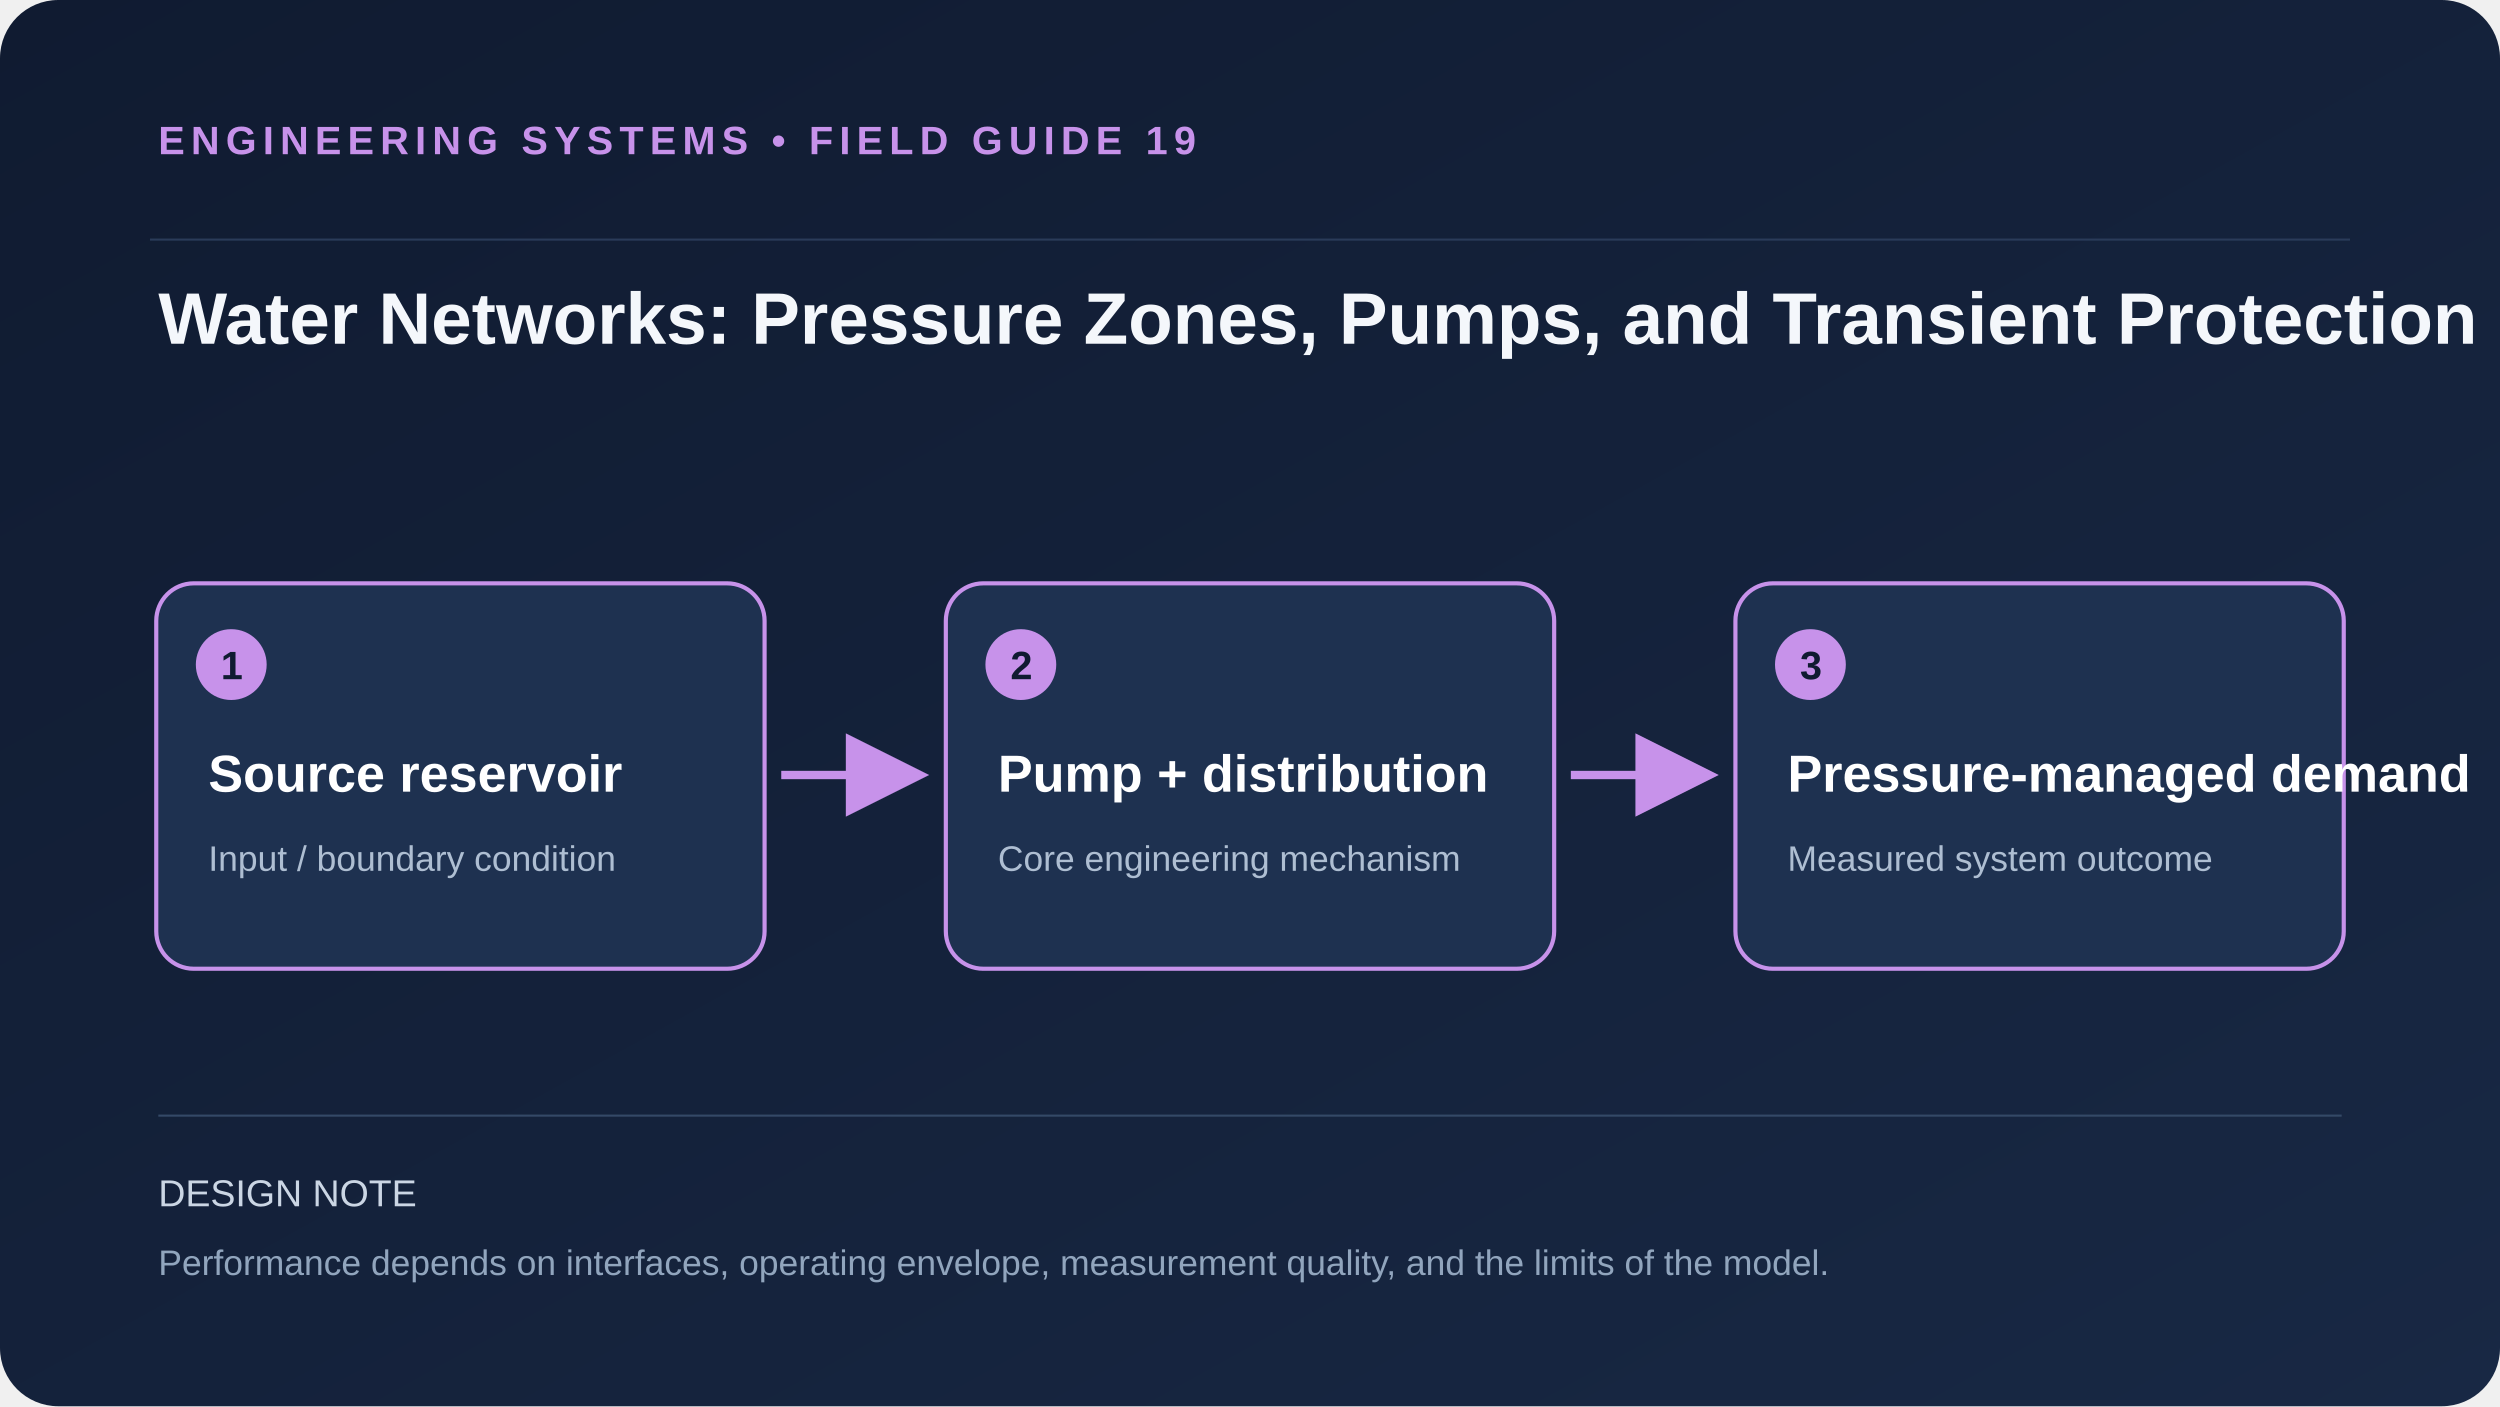
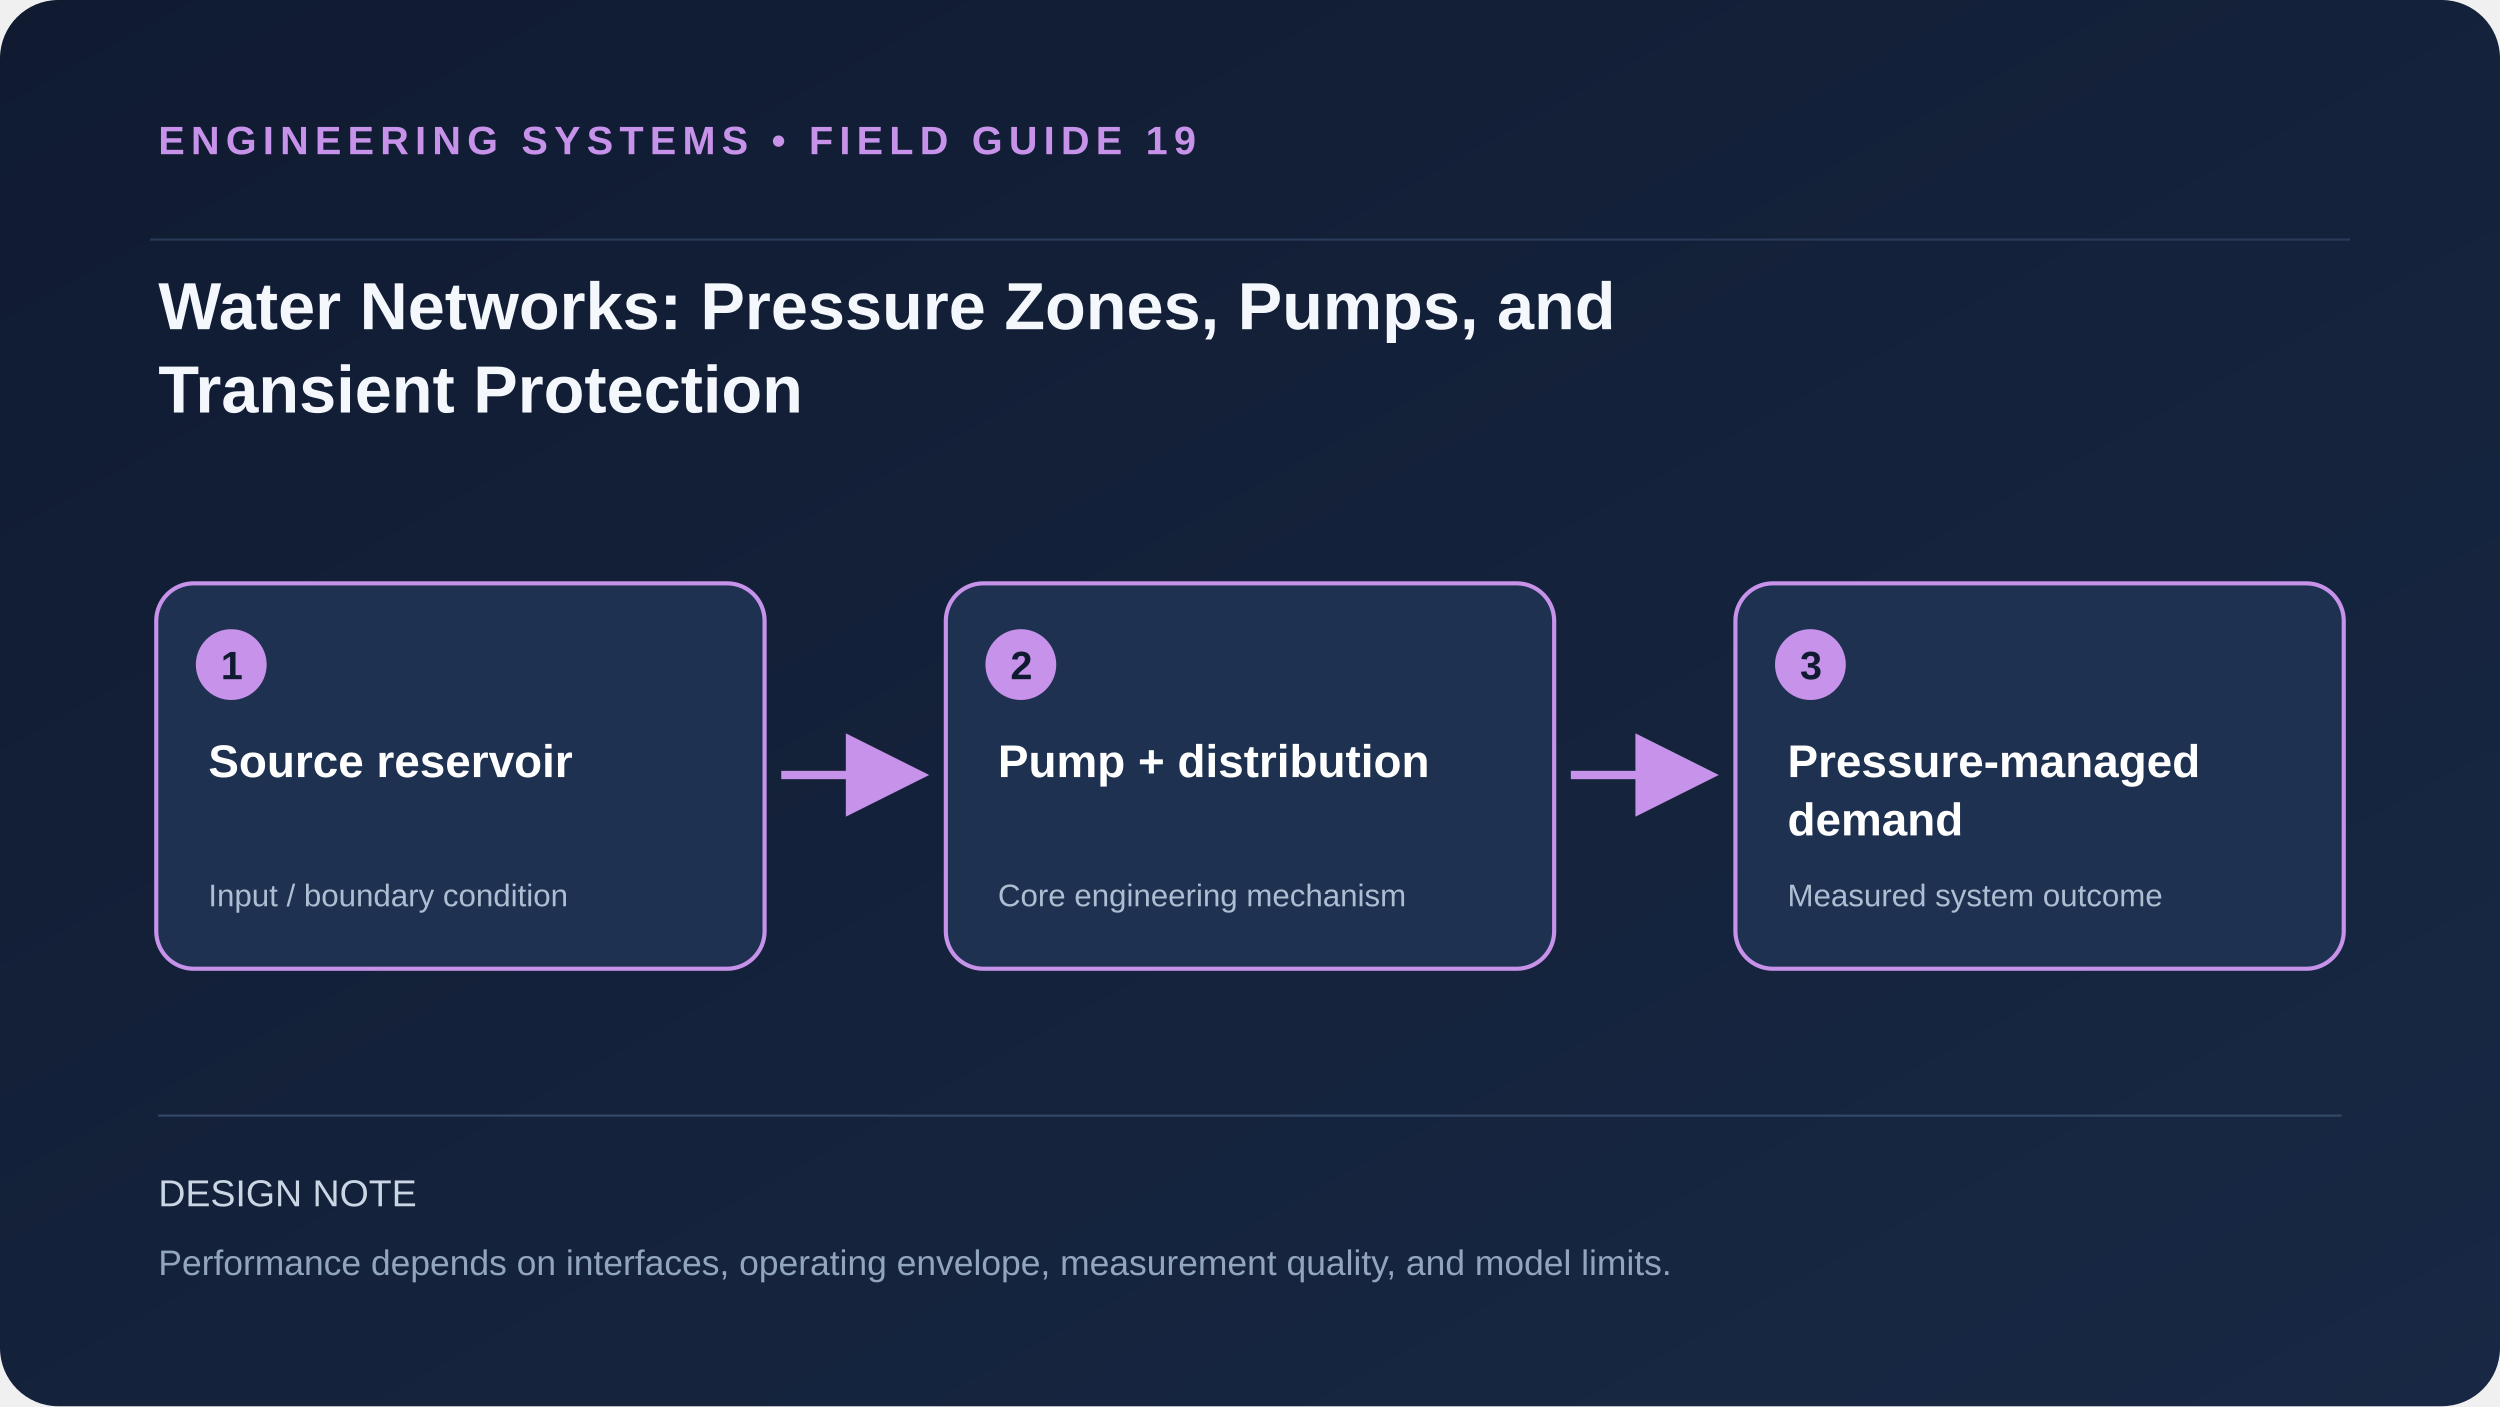
<svg xmlns="http://www.w3.org/2000/svg" width="1200" height="675" viewBox="0 0 1200 675" role="img" aria-labelledby="t d">
  <defs>
    <linearGradient id="bg" x2="1" y2="1">
      <stop stop-color="#101b31" />
      <stop offset="1" stop-color="#182844" />
    </linearGradient>
    <marker id="arrow" markerWidth="10" markerHeight="10" refX="8" refY="5" orient="auto">
      <path d="M0 0L10 5L0 10z" fill="#c792ea" />
    </marker>
  </defs>
  <rect width="1200" height="675" rx="28" fill="url(#bg)" />
  <path d="M72 115H1128" stroke="#2a3b59" />
  <text x="76" y="74" fill="#c792ea" font-family="Arial,sans-serif" font-size="19" font-weight="700" letter-spacing="3">ENGINEERING SYSTEMS • FIELD GUIDE 19</text>
-   <text x="76" y="165" fill="#f4f7fb" font-family="Arial,sans-serif" font-size="35" font-weight="700">Water Networks: Pressure Zones, Pumps, and Transient Protection</text>
+   <text x="76" y="158" fill="#f4f7fb" font-family="Arial,sans-serif" font-size="32" font-weight="700">
+     <tspan x="76" dy="0">Water Networks: Pressure Zones, Pumps, and</tspan>
+     <tspan x="76" dy="40">Transient Protection</tspan>
+   </text>
  <g font-family="Arial,sans-serif">
    <rect x="75" y="280" width="292" height="185" rx="18" fill="#1e3150" stroke="#c792ea" stroke-width="2" />
    <circle cx="111" cy="319" r="17" fill="#c792ea" />
    <text x="106" y="326" fill="#101b31" font-size="19" font-weight="700">1</text>
-     <text x="100" y="380" fill="#fff" font-size="25" font-weight="700">Source reservoir</text>
-     <text x="100" y="418" fill="#aebed2" font-size="17">Input / boundary condition</text>
+     <text x="100" y="373" fill="#fff" font-size="22" font-weight="700">
+       <tspan x="100" dy="0">Source reservoir</tspan>
+     </text>
+     <text x="100" y="435" fill="#aebed2" font-size="15">Input / boundary condition</text>
    <rect x="454" y="280" width="292" height="185" rx="18" fill="#1e3150" stroke="#c792ea" stroke-width="2" />
    <circle cx="490" cy="319" r="17" fill="#c792ea" />
    <text x="485" y="326" fill="#101b31" font-size="19" font-weight="700">2</text>
-     <text x="479" y="380" fill="#fff" font-size="25" font-weight="700">Pump + distribution</text>
-     <text x="479" y="418" fill="#aebed2" font-size="17">Core engineering mechanism</text>
+     <text x="479" y="373" fill="#fff" font-size="22" font-weight="700">
+       <tspan x="479" dy="0">Pump + distribution</tspan>
+     </text>
+     <text x="479" y="435" fill="#aebed2" font-size="15">Core engineering mechanism</text>
    <rect x="833" y="280" width="292" height="185" rx="18" fill="#1e3150" stroke="#c792ea" stroke-width="2" />
    <circle cx="869" cy="319" r="17" fill="#c792ea" />
    <text x="864" y="326" fill="#101b31" font-size="19" font-weight="700">3</text>
-     <text x="858" y="380" fill="#fff" font-size="25" font-weight="700">Pressure-managed demand</text>
-     <text x="858" y="418" fill="#aebed2" font-size="17">Measured system outcome</text>
+     <text x="858" y="373" fill="#fff" font-size="22" font-weight="700">
+       <tspan x="858" dy="0">Pressure-managed</tspan>
+       <tspan x="858" dy="28">demand</tspan>
+     </text>
+     <text x="858" y="435" fill="#aebed2" font-size="15">Measured system outcome</text>
    <path d="M375 372H438" stroke="#c792ea" stroke-width="4" marker-end="url(#arrow)" />
    <path d="M754 372H817" stroke="#c792ea" stroke-width="4" marker-end="url(#arrow)" />
  </g>
  <rect x="76" y="535" width="1048" height="1" fill="#344967" />
  <text x="76" y="579" fill="#cbd6e4" font-family="Arial,sans-serif" font-size="18">DESIGN NOTE</text>
-   <text x="76" y="612" fill="#91a5bd" font-family="Arial,sans-serif" font-size="17">Performance depends on interfaces, operating envelope, measurement quality, and the limits of the model.</text>
+   <text x="76" y="612" fill="#91a5bd" font-family="Arial,sans-serif" font-size="17">Performance depends on interfaces, operating envelope, measurement quality, and model limits.</text>
</svg>
